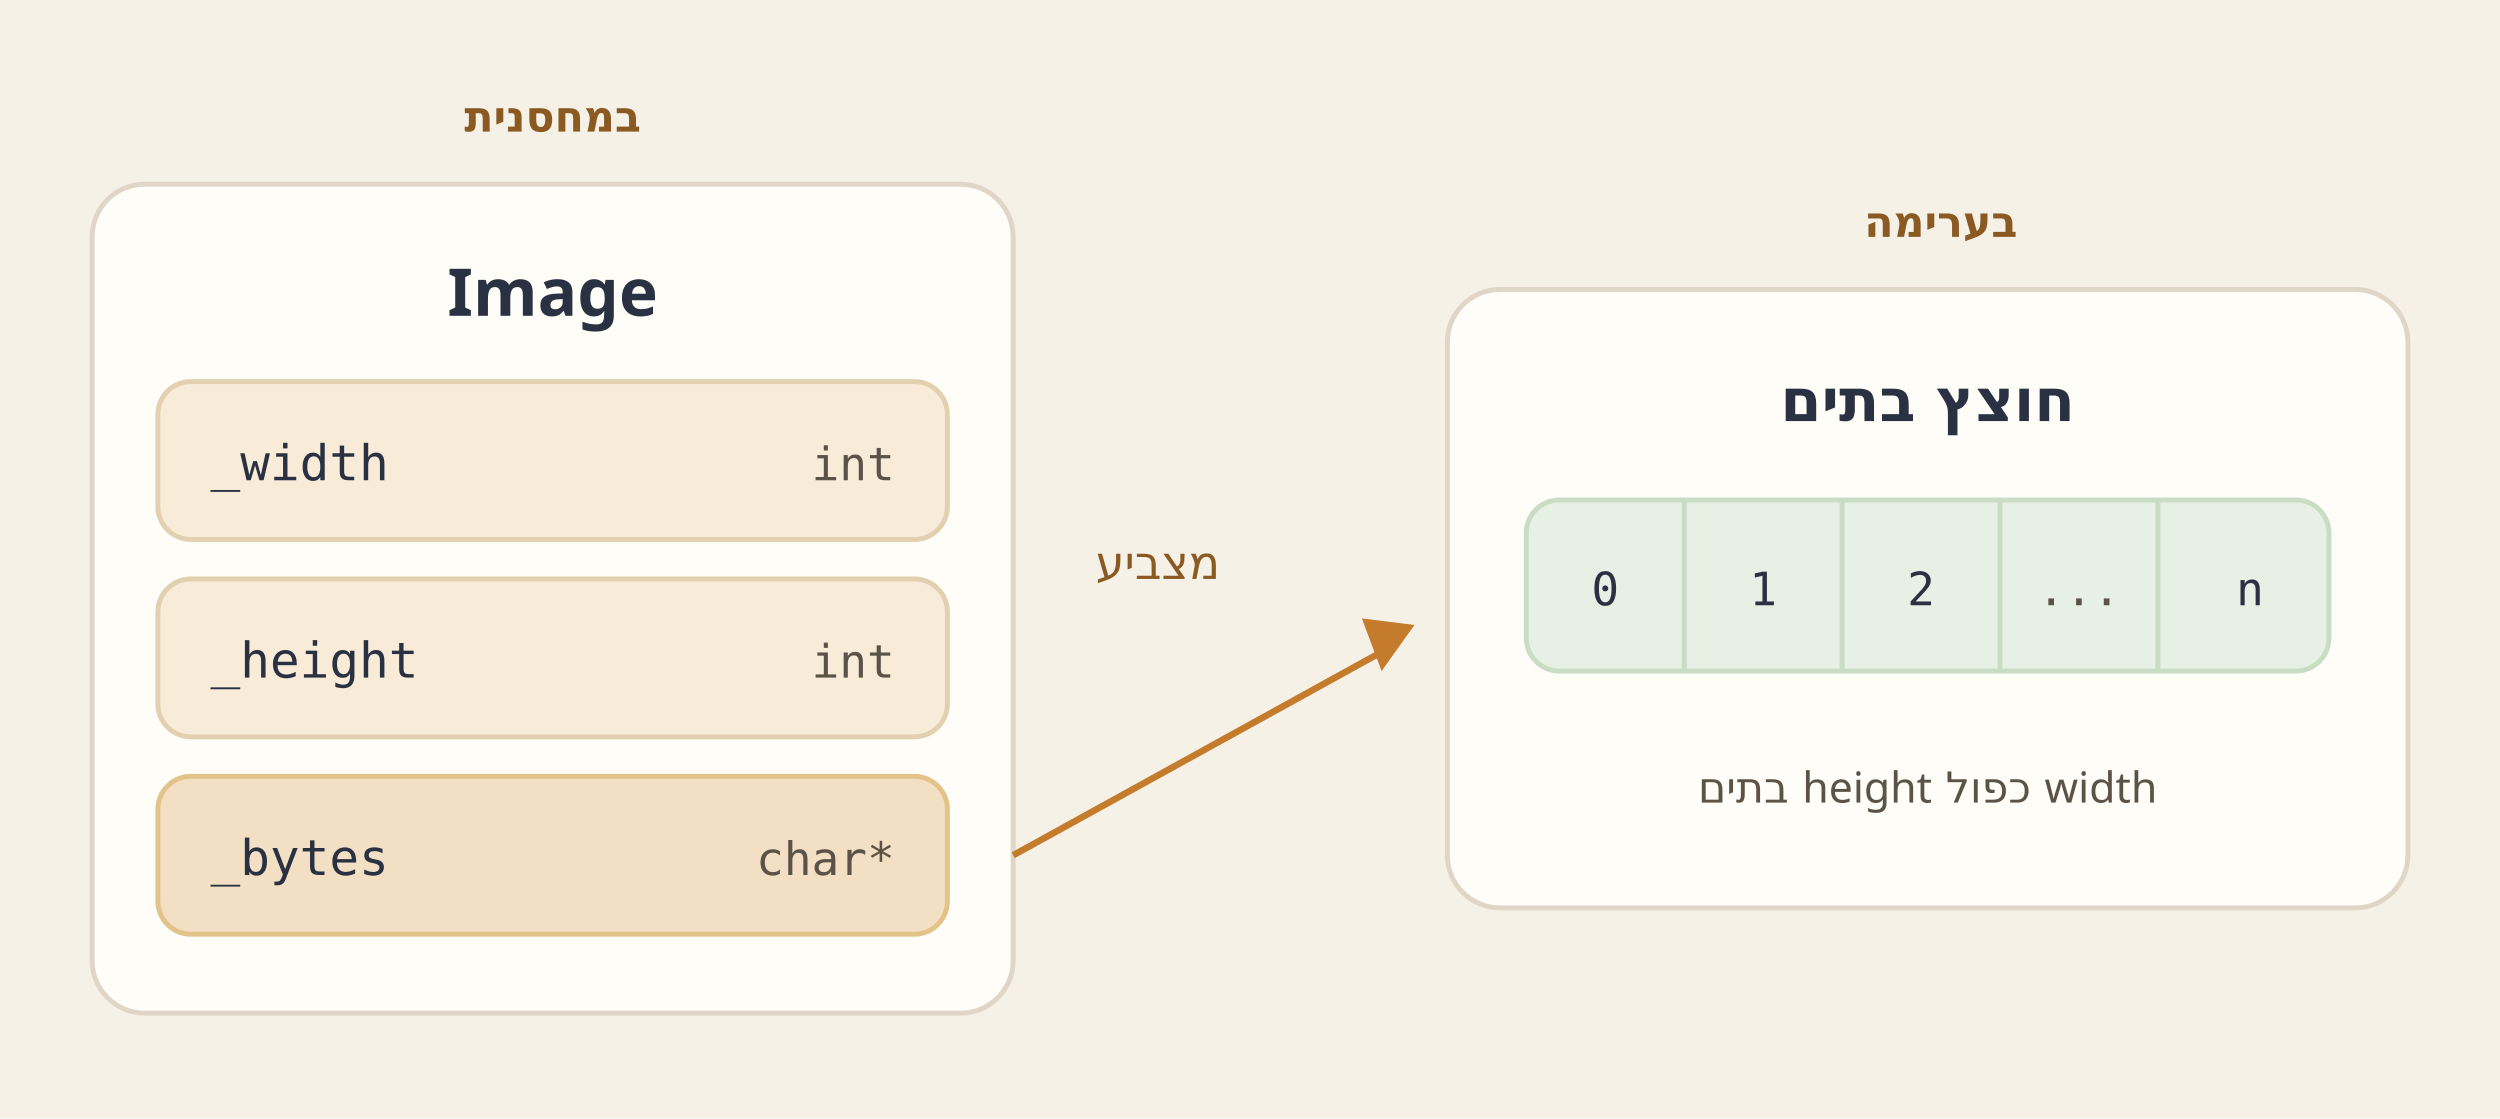
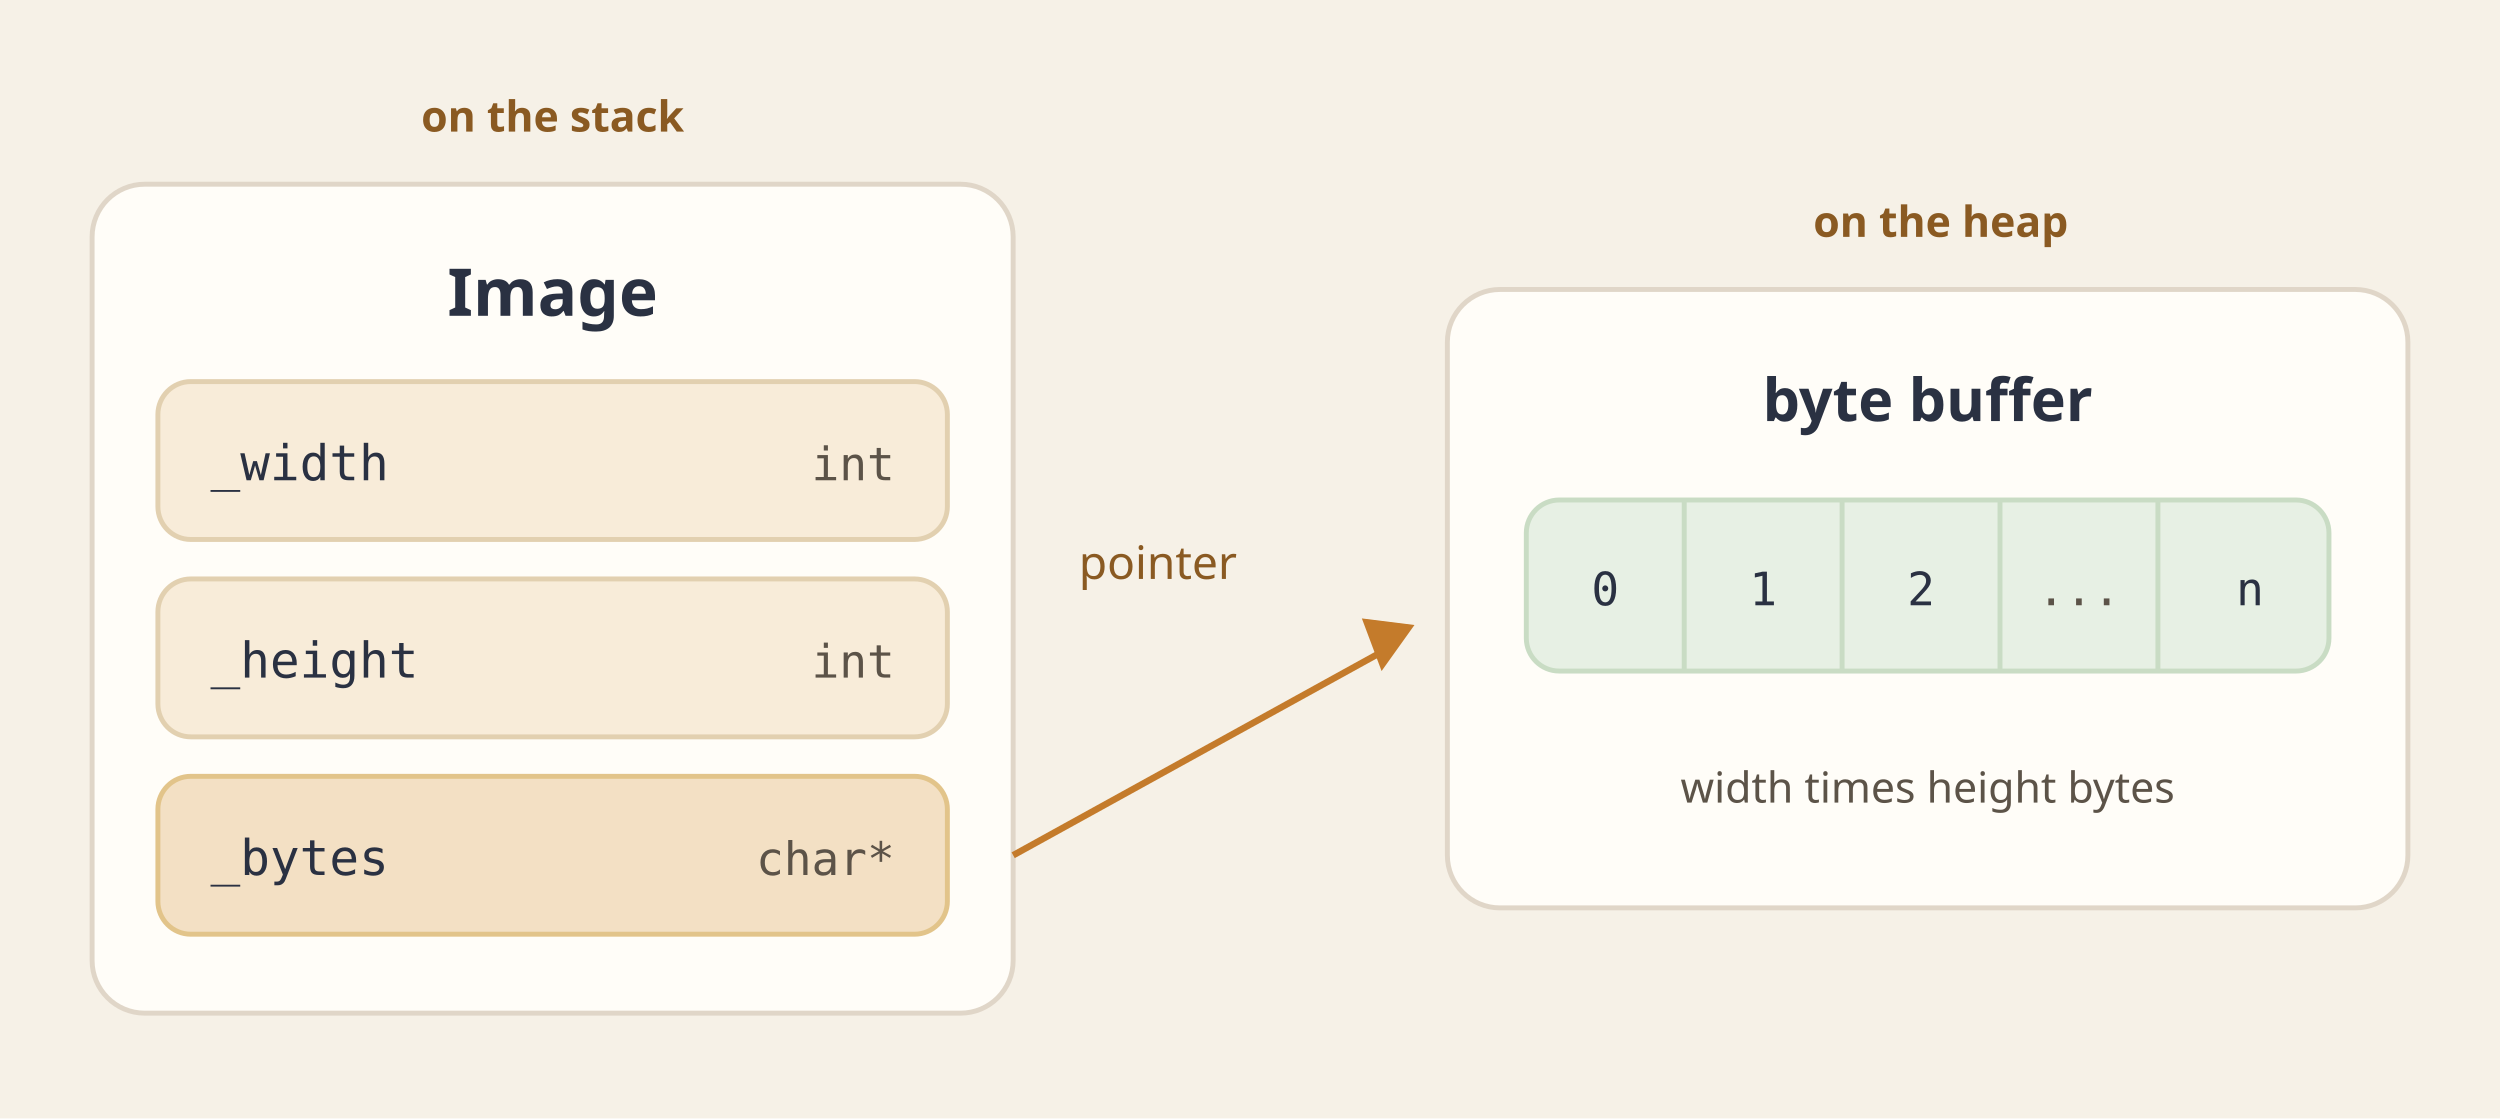
<svg xmlns="http://www.w3.org/2000/svg" viewBox="0 0 760 340" width="760" height="340">
  <rect width="760" height="340" fill="#f6f1e7" />
-   <text x="168" y="40" text-anchor="middle" font-family="ui-sans-serif, system-ui, sans-serif" font-size="13" font-weight="650" fill="#8a5a22" direction="rtl" unicode-bidi="embed">במחסנית</text>
+   <text x="168" y="40" text-anchor="middle" font-family="ui-sans-serif, system-ui, sans-serif" font-size="13" font-weight="650" fill="#8a5a22" direction="ltr">on the stack</text>
  <rect x="28" y="56" width="280" height="252" rx="16" fill="#fffdf8" stroke="#e0d6c8" stroke-width="1.5" />
  <text x="168" y="96" text-anchor="middle" font-family="ui-sans-serif, system-ui, sans-serif" font-size="20" font-weight="650" fill="#2a3142">Image</text>
  <rect x="48" y="116" width="240" height="48" rx="10" fill="#f8ecd9" stroke="#e2d0b0" stroke-width="1.5" />
  <text x="64" y="146" font-family="ui-monospace, monospace" font-size="15" fill="#2a3142">_width</text>
  <text x="272" y="146" text-anchor="end" font-family="ui-monospace, monospace" font-size="14" fill="#5c5348">int</text>
  <rect x="48" y="176" width="240" height="48" rx="10" fill="#f8ecd9" stroke="#e2d0b0" stroke-width="1.5" />
  <text x="64" y="206" font-family="ui-monospace, monospace" font-size="15" fill="#2a3142">_height</text>
  <text x="272" y="206" text-anchor="end" font-family="ui-monospace, monospace" font-size="14" fill="#5c5348">int</text>
  <rect x="48" y="236" width="240" height="48" rx="10" fill="#f3e0c4" stroke="#e2c48a" stroke-width="1.5" />
  <text x="64" y="266" font-family="ui-monospace, monospace" font-size="15" fill="#2a3142">_bytes</text>
  <text x="272" y="266" text-anchor="end" font-family="ui-monospace, monospace" font-size="14" fill="#5c5348">char*</text>
  <line x1="308" y1="260" x2="424" y2="196" stroke="#c47b2b" stroke-width="2" />
  <polygon points="430,190 414,188 420,204" fill="#c47b2b" />
-   <text x="352" y="176" text-anchor="middle" font-family="ui-sans-serif, system-ui, sans-serif" font-size="14" fill="#8a5a22" direction="rtl" unicode-bidi="embed">מצביע</text>
-   <text x="590" y="72" text-anchor="middle" font-family="ui-sans-serif, system-ui, sans-serif" font-size="13" font-weight="650" fill="#8a5a22" direction="rtl" unicode-bidi="embed">בערימה</text>
+   <text x="352" y="176" text-anchor="middle" font-family="ui-sans-serif, system-ui, sans-serif" font-size="14" fill="#8a5a22" direction="ltr">pointer</text>
+   <text x="590" y="72" text-anchor="middle" font-family="ui-sans-serif, system-ui, sans-serif" font-size="13" font-weight="650" fill="#8a5a22" direction="ltr">on the heap</text>
  <rect x="440" y="88" width="292" height="188" rx="16" fill="#fffdf8" stroke="#e0d6c8" stroke-width="1.5" />
-   <text x="586" y="128" text-anchor="middle" font-family="ui-sans-serif, system-ui, sans-serif" font-size="18" font-weight="650" fill="#2a3142" direction="rtl" unicode-bidi="embed">חוצץ בתים</text>
+   <text x="586" y="128" text-anchor="middle" font-family="ui-sans-serif, system-ui, sans-serif" font-size="18" font-weight="650" fill="#2a3142" direction="ltr">byte buffer</text>
  <rect x="464" y="152" width="244" height="52" rx="10" fill="#e7f0e4" stroke="#c9dcc4" stroke-width="1.5" />
  <line x1="512" y1="152" x2="512" y2="204" stroke="#c9dcc4" stroke-width="1.5" />
  <line x1="560" y1="152" x2="560" y2="204" stroke="#c9dcc4" stroke-width="1.5" />
  <line x1="608" y1="152" x2="608" y2="204" stroke="#c9dcc4" stroke-width="1.5" />
  <line x1="656" y1="152" x2="656" y2="204" stroke="#c9dcc4" stroke-width="1.5" />
  <text x="488" y="184" text-anchor="middle" font-family="ui-monospace, monospace" font-size="14" fill="#2a3142">0</text>
  <text x="536" y="184" text-anchor="middle" font-family="ui-monospace, monospace" font-size="14" fill="#2a3142">1</text>
  <text x="584" y="184" text-anchor="middle" font-family="ui-monospace, monospace" font-size="14" fill="#2a3142">2</text>
  <text x="632" y="184" text-anchor="middle" font-family="ui-monospace, monospace" font-size="14" fill="#5c5348">...</text>
  <text x="684" y="184" text-anchor="middle" font-family="ui-monospace, monospace" font-size="14" fill="#2a3142">n</text>
-   <text x="586" y="244" text-anchor="middle" font-family="ui-sans-serif, system-ui, sans-serif" font-size="13" fill="#5c5348" direction="rtl" unicode-bidi="embed">‏<tspan direction="ltr" unicode-bidi="embed">width</tspan> כפול <tspan direction="ltr" unicode-bidi="embed">height</tspan> בתים</text>
+   <text x="586" y="244" text-anchor="middle" font-family="ui-sans-serif, system-ui, sans-serif" font-size="13" fill="#5c5348" direction="ltr">
+     <tspan direction="ltr">width</tspan> times <tspan direction="ltr">height</tspan> bytes</text>
</svg>
